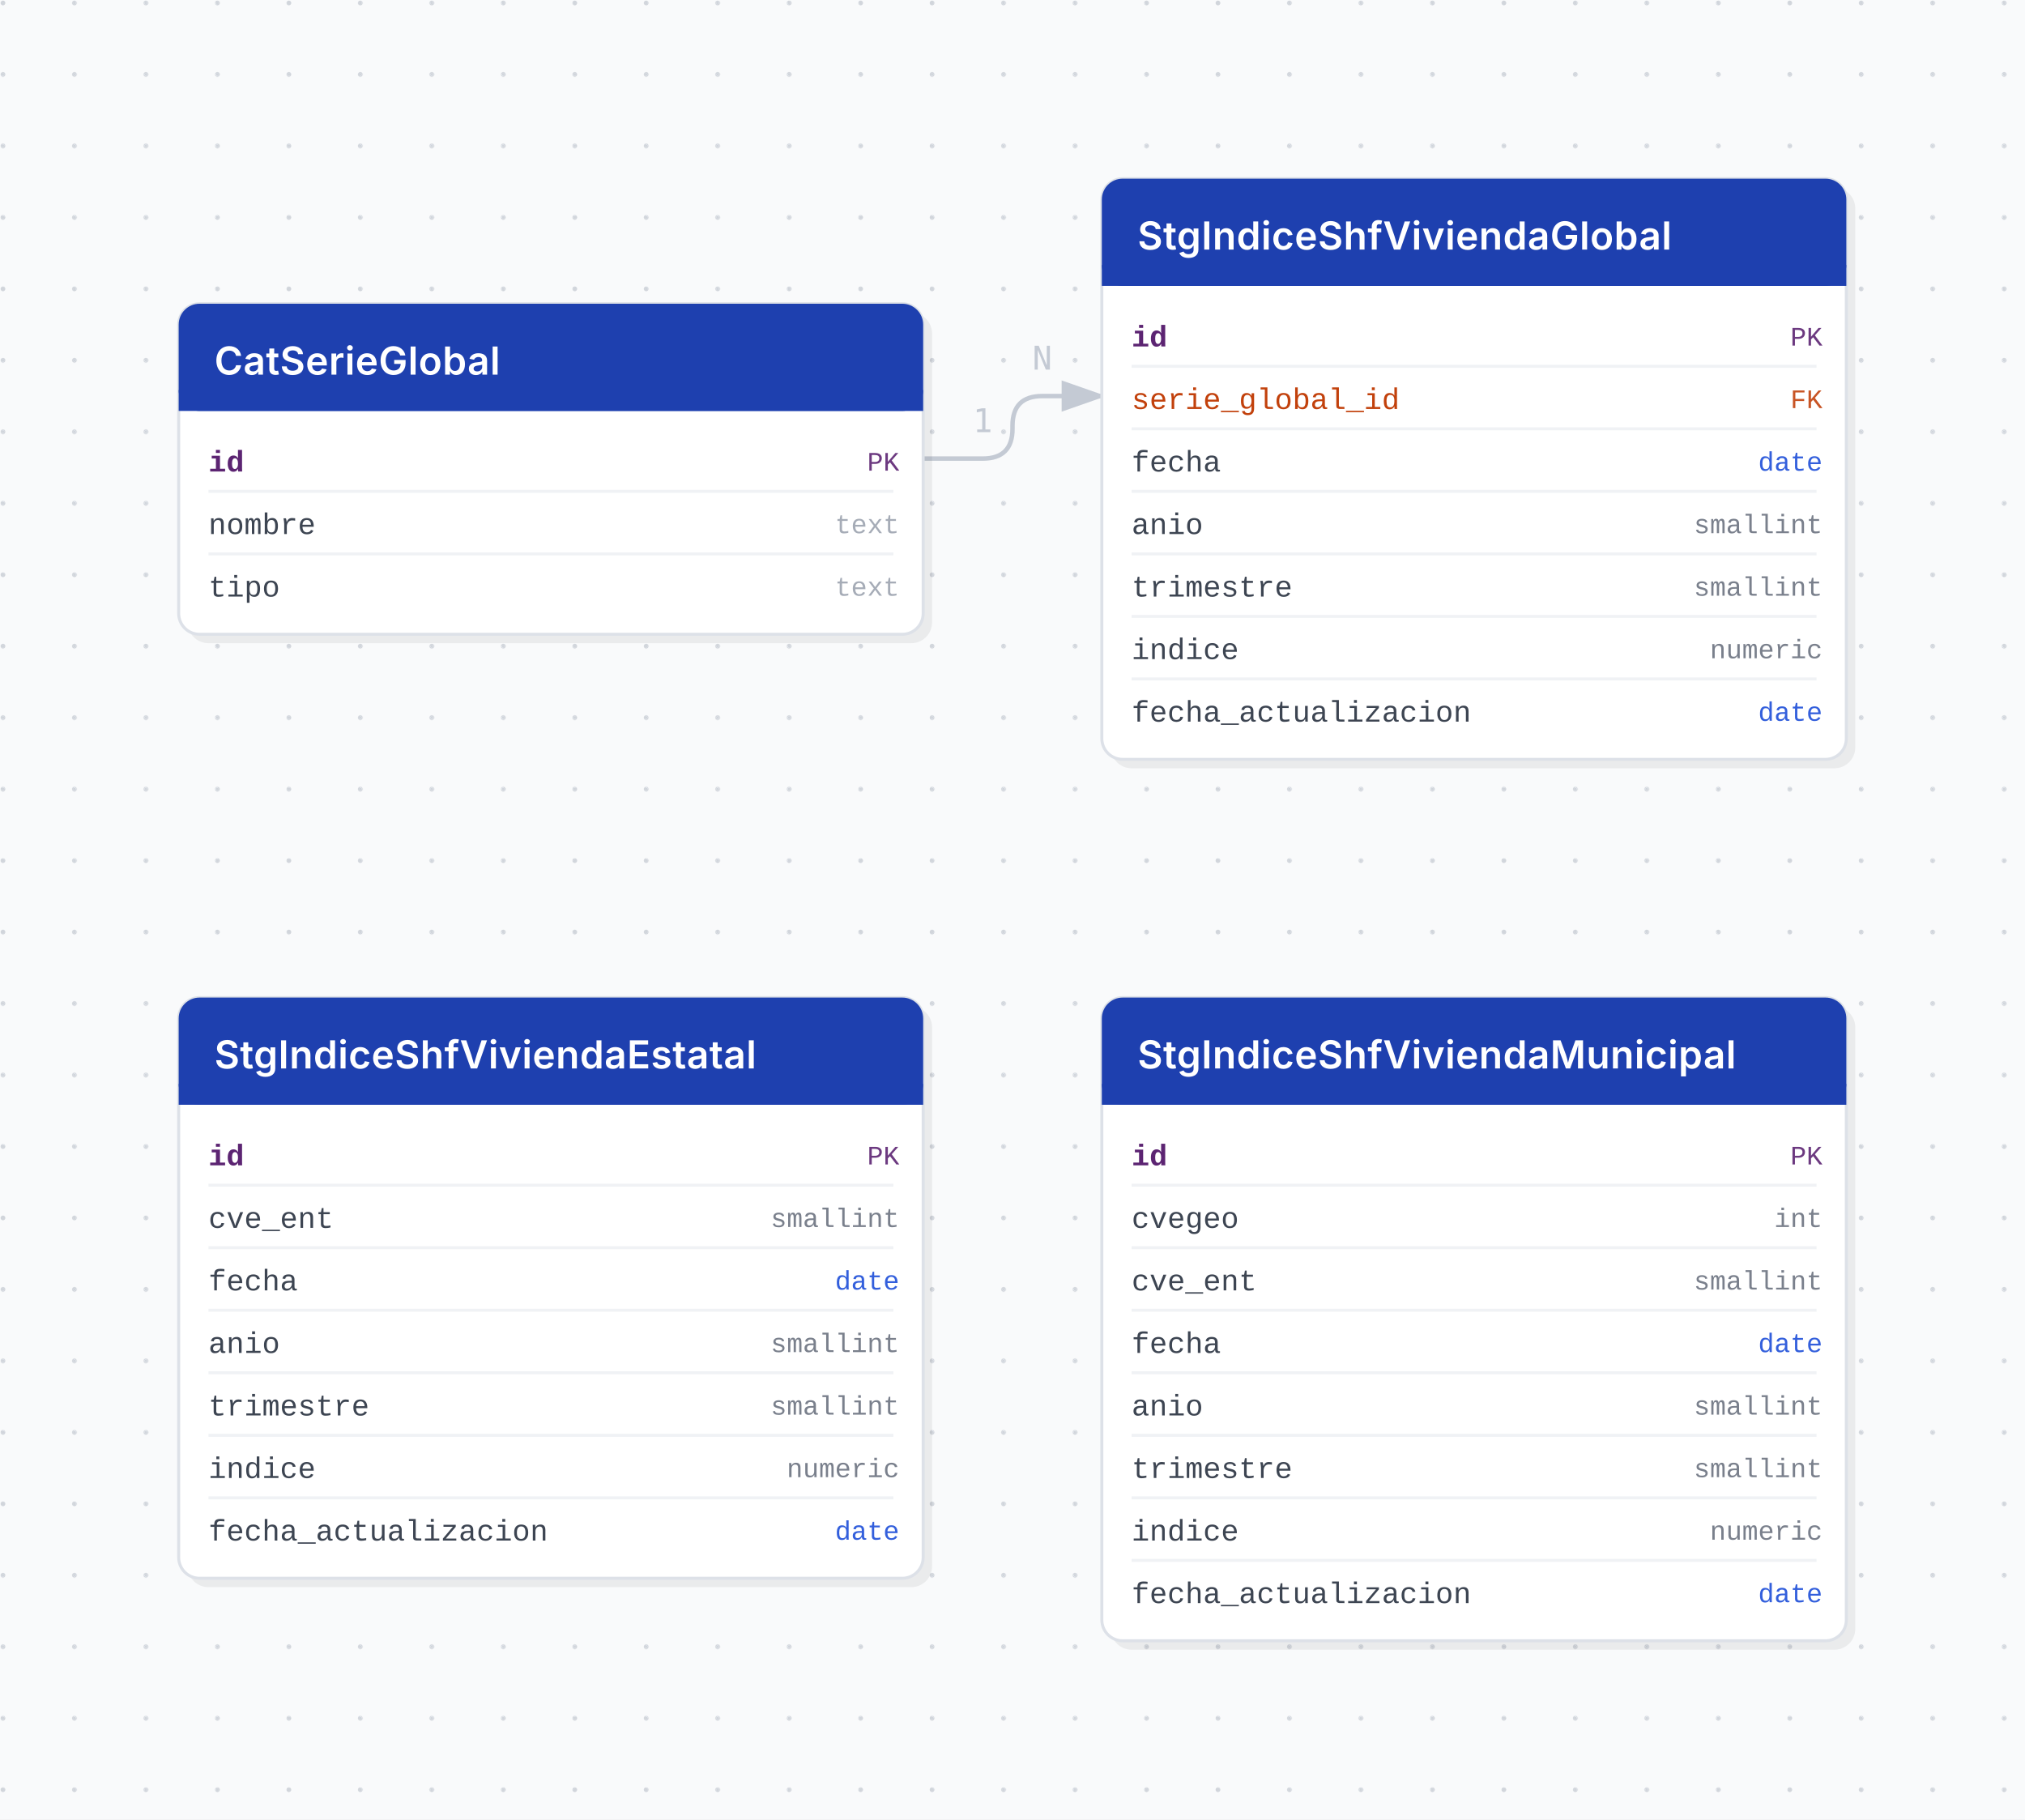
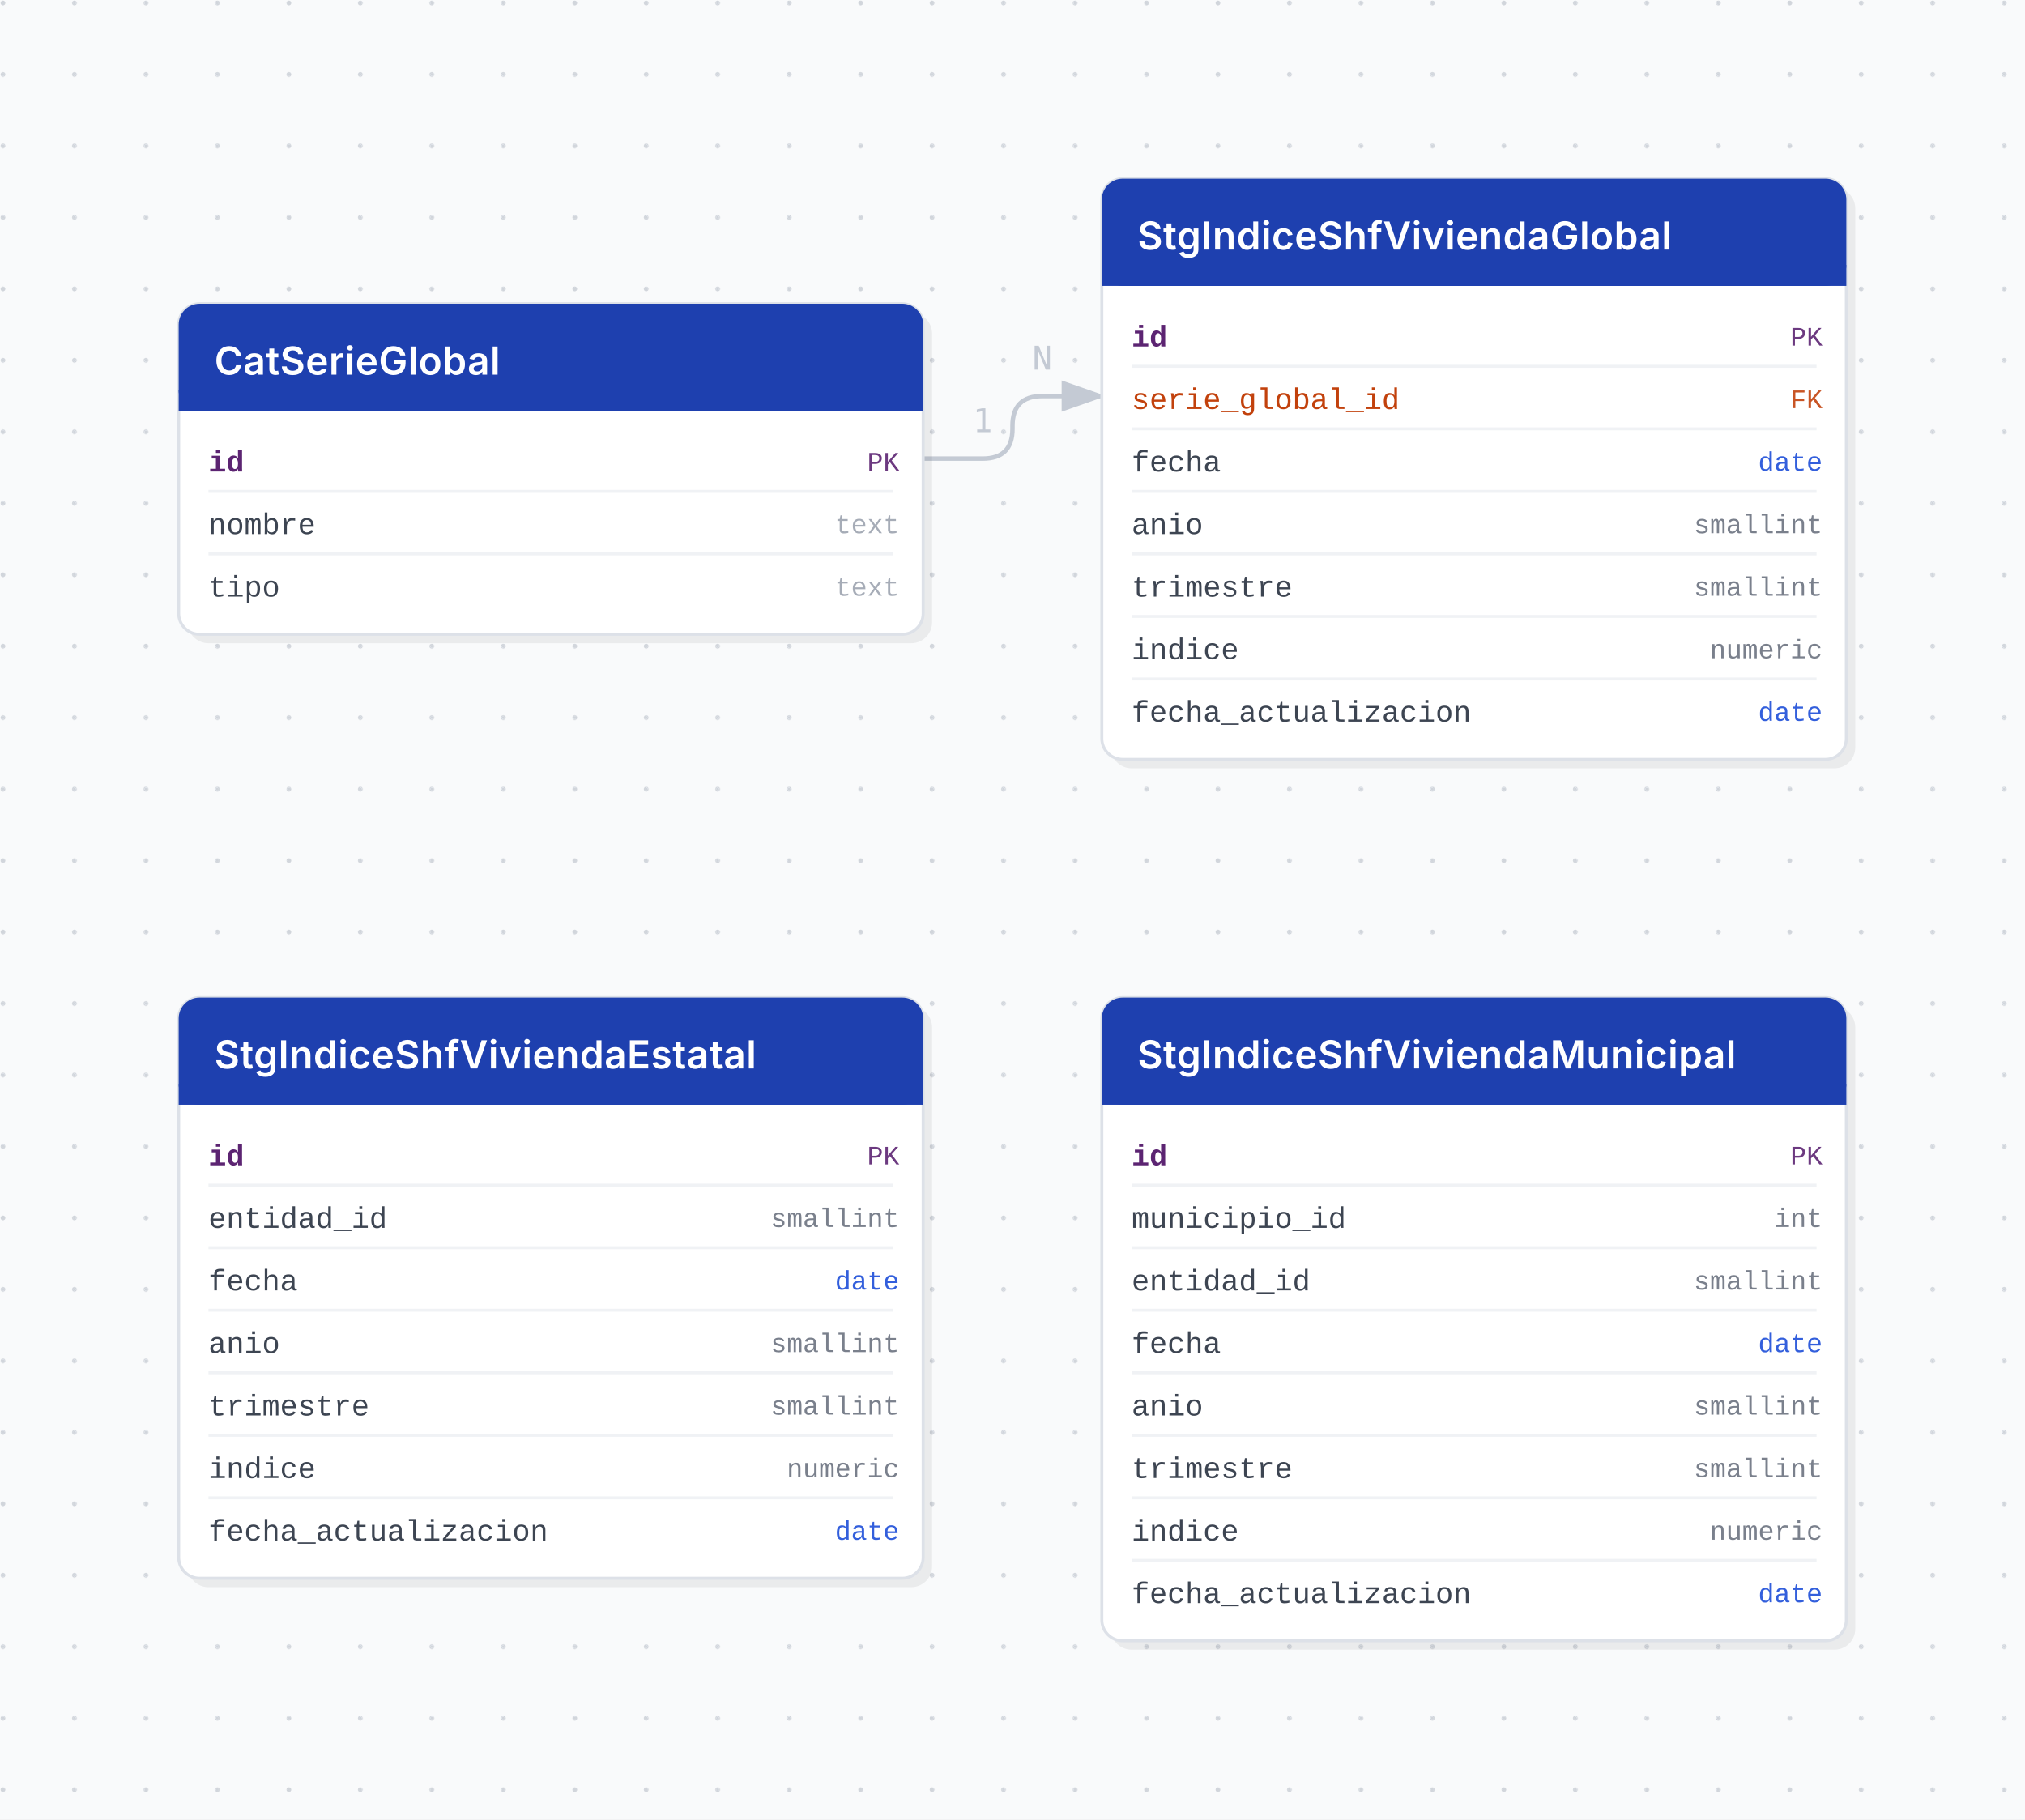
<svg xmlns="http://www.w3.org/2000/svg" width="680.0" height="611.0" style="font-family: system-ui, -apple-system, sans-serif;">
  <defs>
    <pattern id="erd-dots" width="24" height="24" patternUnits="userSpaceOnUse">
      <circle cx="1" cy="1" r="0.8" fill="#d1d5db" />
    </pattern>
    <marker id="arr" markerWidth="10" markerHeight="7" refX="9" refY="3.5" orient="auto">
      <polygon points="0 0, 10 3.5, 0 7" fill="#c4cad4" />
    </marker>
    <marker id="arr-hi" markerWidth="10" markerHeight="7" refX="9" refY="3.5" orient="auto">
      <polygon points="0 0, 10 3.5, 0 7" fill="#f59e0b" />
    </marker>
  </defs>
  <rect width="100%" height="100%" fill="#f9fafb" />
  <rect width="100%" height="100%" fill="url(#erd-dots)" />
  <g class="erd-rel" data-from="cat_serie_global" data-to="stg_indice_shf_vivienda_global">
    <path d="M 310.0 154.0 L 330.0 154.0 Q 340.0 154.0 340.0 144.0 L 340.0 143.0 Q 340.0 133.0 350.0 133.0 L 370.0 133.0" fill="none" stroke="transparent" stroke-width="18" />
    <path class="erd-edge" d="M 310.0 154.0 L 330.0 154.0 Q 340.0 154.0 340.0 144.0 L 340.0 143.0 Q 340.0 133.0 350.0 133.0 L 370.0 133.0" fill="none" stroke="#c4cad4" stroke-width="1.5" marker-end="url(#arr)" />
    <text x="330.0" y="142.0" font-size="11" font-family="monospace" fill="#c4cad4" text-anchor="middle" dominant-baseline="middle">1</text>
    <text x="350.0" y="121.0" font-size="11" font-family="monospace" fill="#c4cad4" text-anchor="middle" dominant-baseline="middle">N</text>
  </g>
  <g class="erd-node" data-table="cat_serie_global" transform="translate(60.0, 102.0)" style="cursor: grab;">
    <rect x="3" y="3" rx="7" width="250" height="111" fill="rgba(0,0,0,0.06)" />
    <rect class="erd-card" rx="7" width="250" height="111" fill="#ffffff" stroke="#dde1e8" stroke-width="1" />
    <rect rx="7" width="250" height="36" fill="#1e40af" />
    <rect y="29" width="250" height="7" fill="#1e40af" />
    <text x="12" y="19.0" font-size="13" font-weight="600" fill="white" dominant-baseline="middle" style="letter-spacing: 0.01em;">CatSerieGlobal</text>
    <text x="10" y="53.5" font-size="10" font-family="'Courier New', Courier, monospace" fill="#5C2472" font-weight="700" dominant-baseline="middle">id</text>
    <text x="242" y="53.5" font-size="9" font-family="'Courier New', Courier, monospace" fill="#5C2472" text-anchor="end" dominant-baseline="middle" opacity="0.9">PK</text>
    <line x1="10" y1="63" x2="240" y2="63" stroke="#f0f2f5" stroke-width="1" />
    <text x="10" y="74.5" font-size="10" font-family="'Courier New', Courier, monospace" fill="#3d4552" font-weight="400" dominant-baseline="middle">nombre</text>
    <text x="242" y="74.5" font-size="9" font-family="'Courier New', Courier, monospace" fill="#9ca3af" text-anchor="end" dominant-baseline="middle" opacity="0.9">text</text>
    <line x1="10" y1="84" x2="240" y2="84" stroke="#f0f2f5" stroke-width="1" />
    <text x="10" y="95.5" font-size="10" font-family="'Courier New', Courier, monospace" fill="#3d4552" font-weight="400" dominant-baseline="middle">tipo</text>
    <text x="242" y="95.5" font-size="9" font-family="'Courier New', Courier, monospace" fill="#9ca3af" text-anchor="end" dominant-baseline="middle" opacity="0.9">text</text>
  </g>
  <g class="erd-node" data-table="stg_indice_shf_vivienda_estatal" transform="translate(60.0, 335.0)" style="cursor: grab;">
    <rect x="3" y="3" rx="7" width="250" height="195" fill="rgba(0,0,0,0.06)" />
    <rect class="erd-card" rx="7" width="250" height="195" fill="#ffffff" stroke="#dde1e8" stroke-width="1" />
    <rect rx="7" width="250" height="36" fill="#1e40af" />
    <rect y="29" width="250" height="7" fill="#1e40af" />
    <text x="12" y="19.0" font-size="13" font-weight="600" fill="white" dominant-baseline="middle" style="letter-spacing: 0.01em;">StgIndiceShfViviendaEstatal</text>
    <text x="10" y="53.5" font-size="10" font-family="'Courier New', Courier, monospace" fill="#5C2472" font-weight="700" dominant-baseline="middle">id</text>
    <text x="242" y="53.5" font-size="9" font-family="'Courier New', Courier, monospace" fill="#5C2472" text-anchor="end" dominant-baseline="middle" opacity="0.9">PK</text>
    <line x1="10" y1="63" x2="240" y2="63" stroke="#f0f2f5" stroke-width="1" />
-     <text x="10" y="74.5" font-size="10" font-family="'Courier New', Courier, monospace" fill="#3d4552" font-weight="400" dominant-baseline="middle">cve_ent</text>
+     <text x="10" y="74.5" font-size="10" font-family="'Courier New', Courier, monospace" fill="#3d4552" font-weight="400" dominant-baseline="middle">entidad_id</text>
    <text x="242" y="74.5" font-size="9" font-family="'Courier New', Courier, monospace" fill="#6b7280" text-anchor="end" dominant-baseline="middle" opacity="0.9">smallint</text>
    <line x1="10" y1="84" x2="240" y2="84" stroke="#f0f2f5" stroke-width="1" />
    <text x="10" y="95.5" font-size="10" font-family="'Courier New', Courier, monospace" fill="#3d4552" font-weight="400" dominant-baseline="middle">fecha</text>
    <text x="242" y="95.5" font-size="9" font-family="'Courier New', Courier, monospace" fill="#1d4ed8" text-anchor="end" dominant-baseline="middle" opacity="0.9">date</text>
    <line x1="10" y1="105" x2="240" y2="105" stroke="#f0f2f5" stroke-width="1" />
    <text x="10" y="116.5" font-size="10" font-family="'Courier New', Courier, monospace" fill="#3d4552" font-weight="400" dominant-baseline="middle">anio</text>
    <text x="242" y="116.5" font-size="9" font-family="'Courier New', Courier, monospace" fill="#6b7280" text-anchor="end" dominant-baseline="middle" opacity="0.9">smallint</text>
    <line x1="10" y1="126" x2="240" y2="126" stroke="#f0f2f5" stroke-width="1" />
    <text x="10" y="137.5" font-size="10" font-family="'Courier New', Courier, monospace" fill="#3d4552" font-weight="400" dominant-baseline="middle">trimestre</text>
    <text x="242" y="137.5" font-size="9" font-family="'Courier New', Courier, monospace" fill="#6b7280" text-anchor="end" dominant-baseline="middle" opacity="0.9">smallint</text>
    <line x1="10" y1="147" x2="240" y2="147" stroke="#f0f2f5" stroke-width="1" />
    <text x="10" y="158.5" font-size="10" font-family="'Courier New', Courier, monospace" fill="#3d4552" font-weight="400" dominant-baseline="middle">indice</text>
    <text x="242" y="158.5" font-size="9" font-family="'Courier New', Courier, monospace" fill="#6b7280" text-anchor="end" dominant-baseline="middle" opacity="0.9">numeric</text>
    <line x1="10" y1="168" x2="240" y2="168" stroke="#f0f2f5" stroke-width="1" />
    <text x="10" y="179.5" font-size="10" font-family="'Courier New', Courier, monospace" fill="#3d4552" font-weight="400" dominant-baseline="middle">fecha_actualizacion</text>
    <text x="242" y="179.5" font-size="9" font-family="'Courier New', Courier, monospace" fill="#1d4ed8" text-anchor="end" dominant-baseline="middle" opacity="0.9">date</text>
  </g>
  <g class="erd-node" data-table="stg_indice_shf_vivienda_global" transform="translate(370.0, 60.0)" style="cursor: grab;">
    <rect x="3" y="3" rx="7" width="250" height="195" fill="rgba(0,0,0,0.06)" />
    <rect class="erd-card" rx="7" width="250" height="195" fill="#ffffff" stroke="#dde1e8" stroke-width="1" />
    <rect rx="7" width="250" height="36" fill="#1e40af" />
    <rect y="29" width="250" height="7" fill="#1e40af" />
    <text x="12" y="19.0" font-size="13" font-weight="600" fill="white" dominant-baseline="middle" style="letter-spacing: 0.01em;">StgIndiceShfViviendaGlobal</text>
    <text x="10" y="53.5" font-size="10" font-family="'Courier New', Courier, monospace" fill="#5C2472" font-weight="700" dominant-baseline="middle">id</text>
    <text x="242" y="53.5" font-size="9" font-family="'Courier New', Courier, monospace" fill="#5C2472" text-anchor="end" dominant-baseline="middle" opacity="0.9">PK</text>
    <line x1="10" y1="63" x2="240" y2="63" stroke="#f0f2f5" stroke-width="1" />
    <text x="10" y="74.5" font-size="10" font-family="'Courier New', Courier, monospace" fill="#c2410c" font-weight="400" dominant-baseline="middle">serie_global_id</text>
    <text x="242" y="74.5" font-size="9" font-family="'Courier New', Courier, monospace" fill="#c2410c" text-anchor="end" dominant-baseline="middle" opacity="0.9">FK</text>
    <line x1="10" y1="84" x2="240" y2="84" stroke="#f0f2f5" stroke-width="1" />
    <text x="10" y="95.5" font-size="10" font-family="'Courier New', Courier, monospace" fill="#3d4552" font-weight="400" dominant-baseline="middle">fecha</text>
    <text x="242" y="95.5" font-size="9" font-family="'Courier New', Courier, monospace" fill="#1d4ed8" text-anchor="end" dominant-baseline="middle" opacity="0.9">date</text>
    <line x1="10" y1="105" x2="240" y2="105" stroke="#f0f2f5" stroke-width="1" />
    <text x="10" y="116.5" font-size="10" font-family="'Courier New', Courier, monospace" fill="#3d4552" font-weight="400" dominant-baseline="middle">anio</text>
    <text x="242" y="116.5" font-size="9" font-family="'Courier New', Courier, monospace" fill="#6b7280" text-anchor="end" dominant-baseline="middle" opacity="0.9">smallint</text>
    <line x1="10" y1="126" x2="240" y2="126" stroke="#f0f2f5" stroke-width="1" />
    <text x="10" y="137.5" font-size="10" font-family="'Courier New', Courier, monospace" fill="#3d4552" font-weight="400" dominant-baseline="middle">trimestre</text>
    <text x="242" y="137.5" font-size="9" font-family="'Courier New', Courier, monospace" fill="#6b7280" text-anchor="end" dominant-baseline="middle" opacity="0.9">smallint</text>
    <line x1="10" y1="147" x2="240" y2="147" stroke="#f0f2f5" stroke-width="1" />
    <text x="10" y="158.5" font-size="10" font-family="'Courier New', Courier, monospace" fill="#3d4552" font-weight="400" dominant-baseline="middle">indice</text>
    <text x="242" y="158.5" font-size="9" font-family="'Courier New', Courier, monospace" fill="#6b7280" text-anchor="end" dominant-baseline="middle" opacity="0.9">numeric</text>
    <line x1="10" y1="168" x2="240" y2="168" stroke="#f0f2f5" stroke-width="1" />
    <text x="10" y="179.5" font-size="10" font-family="'Courier New', Courier, monospace" fill="#3d4552" font-weight="400" dominant-baseline="middle">fecha_actualizacion</text>
    <text x="242" y="179.5" font-size="9" font-family="'Courier New', Courier, monospace" fill="#1d4ed8" text-anchor="end" dominant-baseline="middle" opacity="0.9">date</text>
  </g>
  <g class="erd-node" data-table="stg_indice_shf_vivienda_municipal" transform="translate(370.0, 335.0)" style="cursor: grab;">
    <rect x="3" y="3" rx="7" width="250" height="216" fill="rgba(0,0,0,0.06)" />
    <rect class="erd-card" rx="7" width="250" height="216" fill="#ffffff" stroke="#dde1e8" stroke-width="1" />
    <rect rx="7" width="250" height="36" fill="#1e40af" />
    <rect y="29" width="250" height="7" fill="#1e40af" />
    <text x="12" y="19.0" font-size="13" font-weight="600" fill="white" dominant-baseline="middle" style="letter-spacing: 0.01em;">StgIndiceShfViviendaMunicipal</text>
    <text x="10" y="53.5" font-size="10" font-family="'Courier New', Courier, monospace" fill="#5C2472" font-weight="700" dominant-baseline="middle">id</text>
    <text x="242" y="53.5" font-size="9" font-family="'Courier New', Courier, monospace" fill="#5C2472" text-anchor="end" dominant-baseline="middle" opacity="0.9">PK</text>
    <line x1="10" y1="63" x2="240" y2="63" stroke="#f0f2f5" stroke-width="1" />
-     <text x="10" y="74.5" font-size="10" font-family="'Courier New', Courier, monospace" fill="#3d4552" font-weight="400" dominant-baseline="middle">cvegeo</text>
+     <text x="10" y="74.5" font-size="10" font-family="'Courier New', Courier, monospace" fill="#3d4552" font-weight="400" dominant-baseline="middle">municipio_id</text>
    <text x="242" y="74.5" font-size="9" font-family="'Courier New', Courier, monospace" fill="#6b7280" text-anchor="end" dominant-baseline="middle" opacity="0.9">int</text>
    <line x1="10" y1="84" x2="240" y2="84" stroke="#f0f2f5" stroke-width="1" />
-     <text x="10" y="95.5" font-size="10" font-family="'Courier New', Courier, monospace" fill="#3d4552" font-weight="400" dominant-baseline="middle">cve_ent</text>
+     <text x="10" y="95.5" font-size="10" font-family="'Courier New', Courier, monospace" fill="#3d4552" font-weight="400" dominant-baseline="middle">entidad_id</text>
    <text x="242" y="95.5" font-size="9" font-family="'Courier New', Courier, monospace" fill="#6b7280" text-anchor="end" dominant-baseline="middle" opacity="0.9">smallint</text>
    <line x1="10" y1="105" x2="240" y2="105" stroke="#f0f2f5" stroke-width="1" />
    <text x="10" y="116.5" font-size="10" font-family="'Courier New', Courier, monospace" fill="#3d4552" font-weight="400" dominant-baseline="middle">fecha</text>
    <text x="242" y="116.5" font-size="9" font-family="'Courier New', Courier, monospace" fill="#1d4ed8" text-anchor="end" dominant-baseline="middle" opacity="0.9">date</text>
    <line x1="10" y1="126" x2="240" y2="126" stroke="#f0f2f5" stroke-width="1" />
    <text x="10" y="137.5" font-size="10" font-family="'Courier New', Courier, monospace" fill="#3d4552" font-weight="400" dominant-baseline="middle">anio</text>
    <text x="242" y="137.5" font-size="9" font-family="'Courier New', Courier, monospace" fill="#6b7280" text-anchor="end" dominant-baseline="middle" opacity="0.9">smallint</text>
    <line x1="10" y1="147" x2="240" y2="147" stroke="#f0f2f5" stroke-width="1" />
    <text x="10" y="158.5" font-size="10" font-family="'Courier New', Courier, monospace" fill="#3d4552" font-weight="400" dominant-baseline="middle">trimestre</text>
    <text x="242" y="158.5" font-size="9" font-family="'Courier New', Courier, monospace" fill="#6b7280" text-anchor="end" dominant-baseline="middle" opacity="0.9">smallint</text>
    <line x1="10" y1="168" x2="240" y2="168" stroke="#f0f2f5" stroke-width="1" />
    <text x="10" y="179.5" font-size="10" font-family="'Courier New', Courier, monospace" fill="#3d4552" font-weight="400" dominant-baseline="middle">indice</text>
    <text x="242" y="179.5" font-size="9" font-family="'Courier New', Courier, monospace" fill="#6b7280" text-anchor="end" dominant-baseline="middle" opacity="0.9">numeric</text>
    <line x1="10" y1="189" x2="240" y2="189" stroke="#f0f2f5" stroke-width="1" />
    <text x="10" y="200.5" font-size="10" font-family="'Courier New', Courier, monospace" fill="#3d4552" font-weight="400" dominant-baseline="middle">fecha_actualizacion</text>
    <text x="242" y="200.5" font-size="9" font-family="'Courier New', Courier, monospace" fill="#1d4ed8" text-anchor="end" dominant-baseline="middle" opacity="0.9">date</text>
  </g>
</svg>
